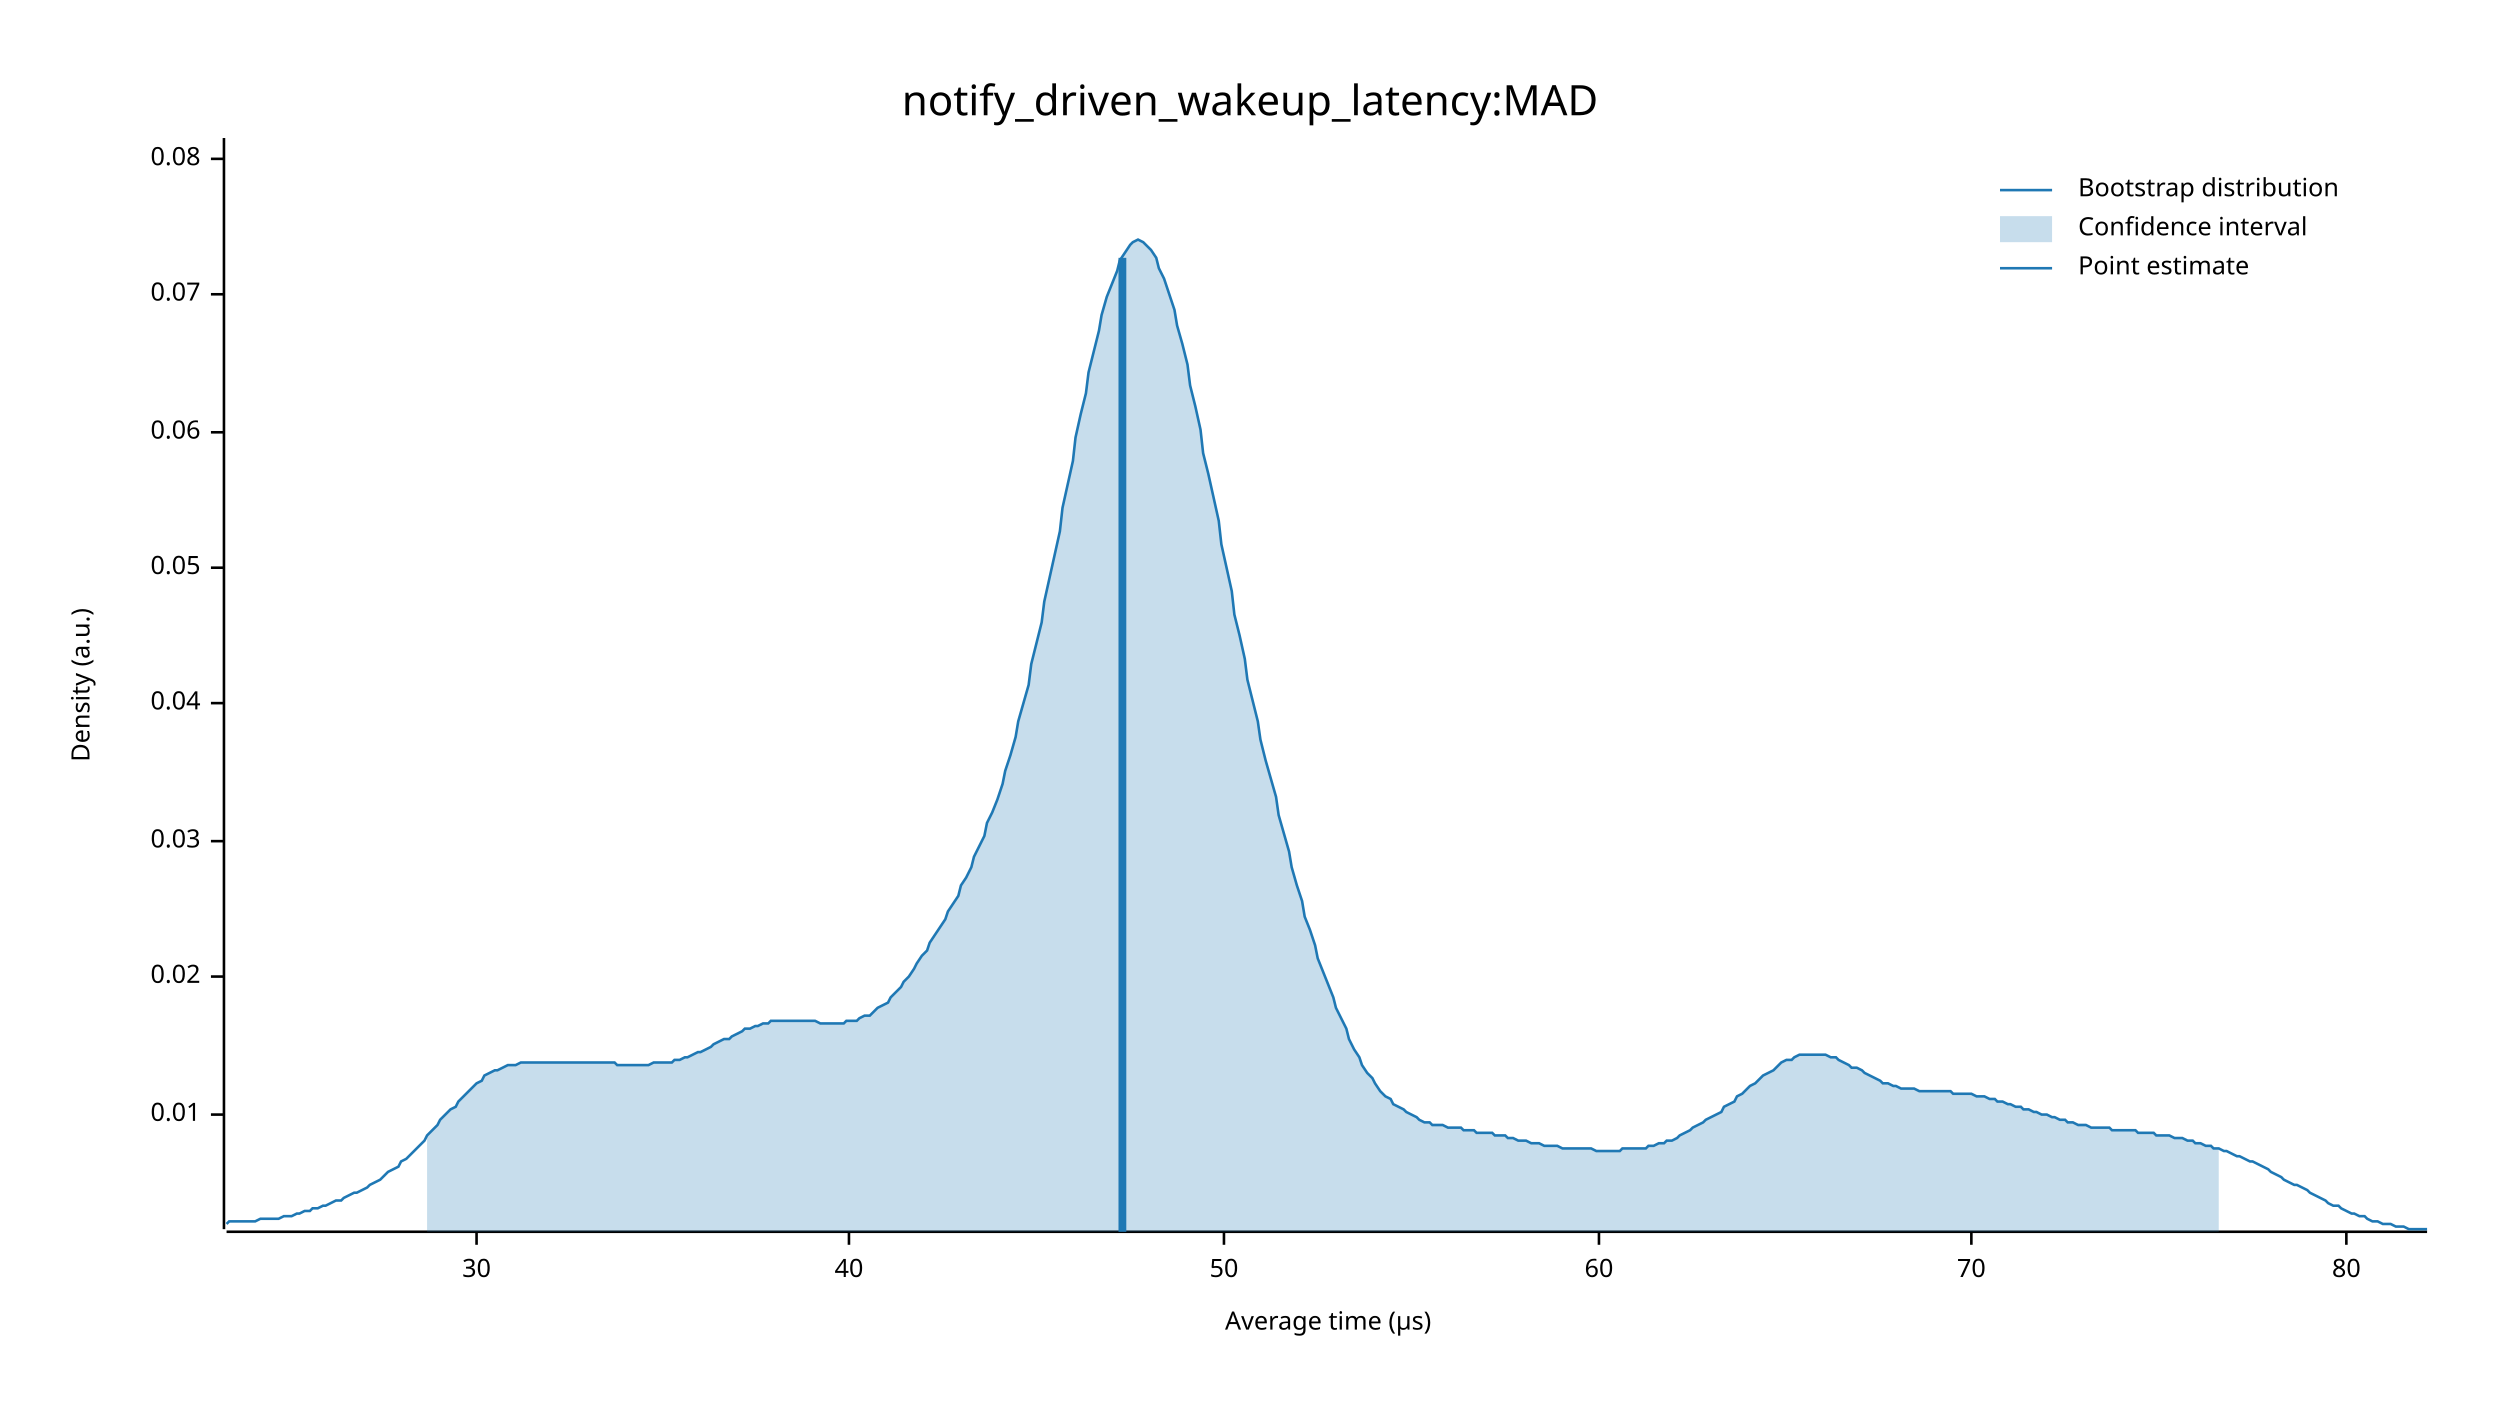
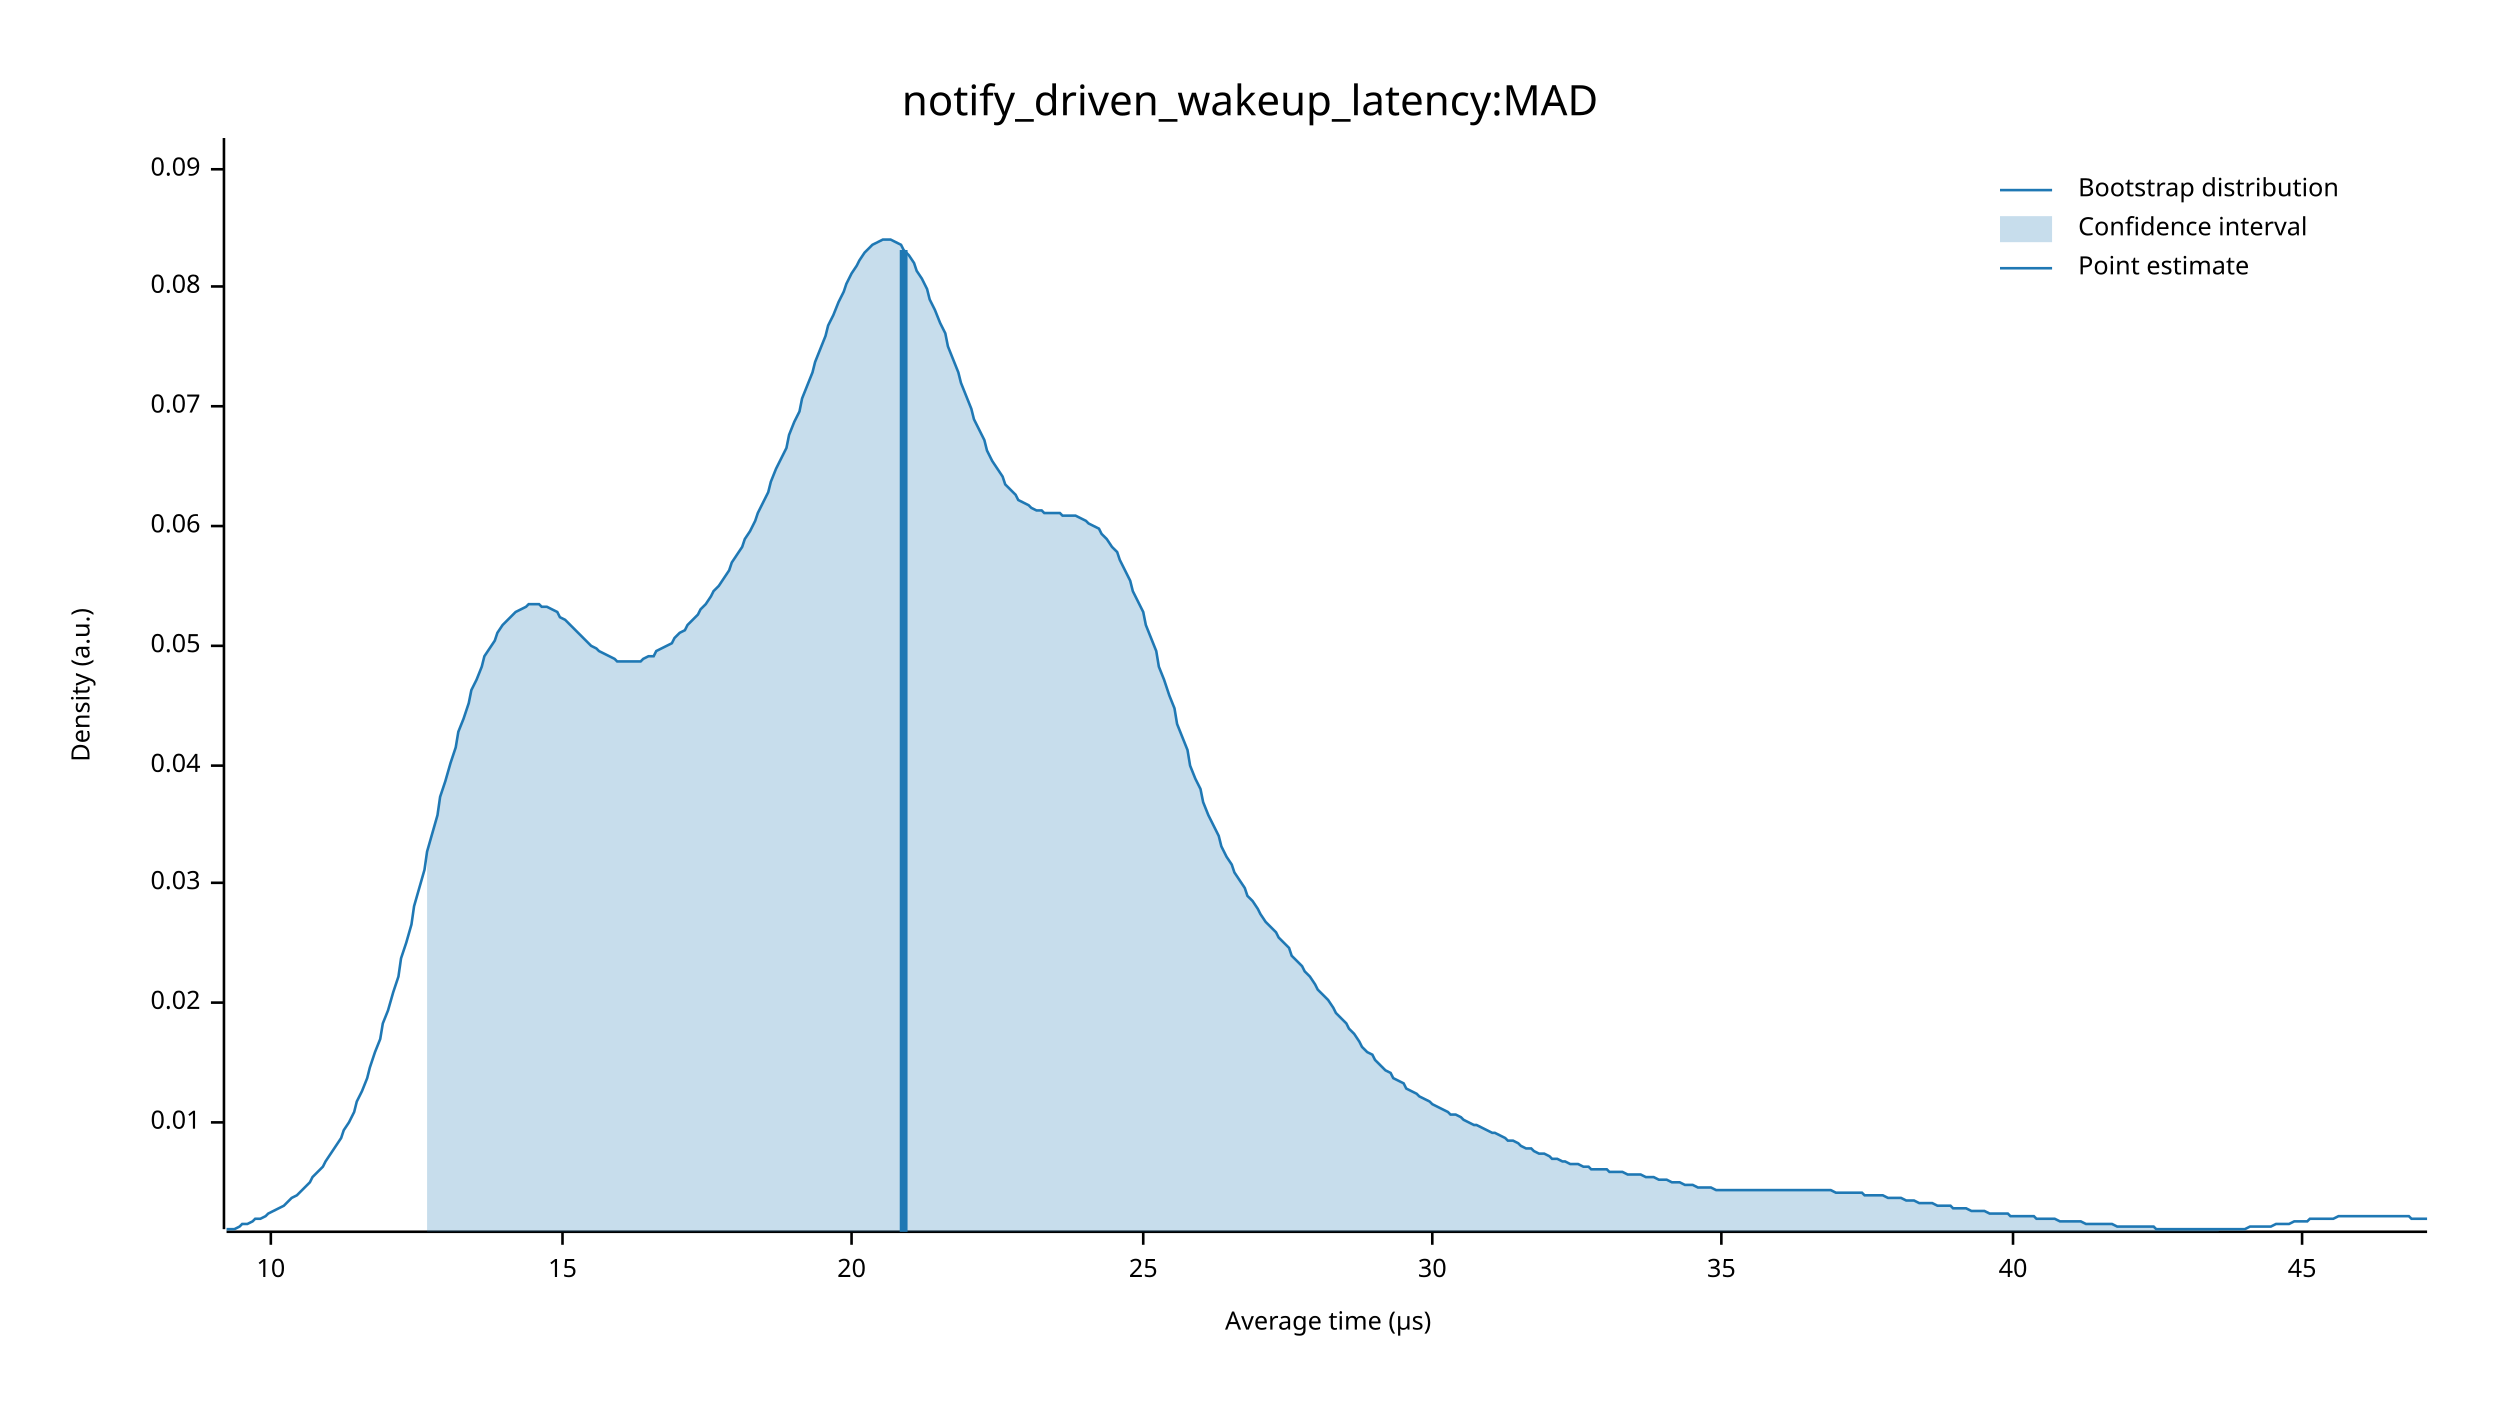
<svg xmlns="http://www.w3.org/2000/svg" width="960" height="540" viewBox="0 0 960 540">
  <text x="480" y="32" dy="0.76em" text-anchor="middle" font-family="sans-serif" font-size="16.129" opacity="1" fill="#000000">
notify_driven_wakeup_latency:MAD
</text>
  <text x="27" y="263" dy="0.76em" text-anchor="middle" font-family="sans-serif" font-size="9.677" opacity="1" fill="#000000" transform="rotate(270, 27, 263)">
Density (a.u.)
</text>
  <text x="510" y="513" dy="-0.5ex" text-anchor="middle" font-family="sans-serif" font-size="9.677" opacity="1" fill="#000000">
Average time (µs)
</text>
  <polyline fill="none" opacity="1" stroke="#000000" stroke-width="1" points="86,53 86,472 " />
-   <text x="77" y="428" dy="0.5ex" text-anchor="end" font-family="sans-serif" font-size="9.677" opacity="1" fill="#000000">
+   <text x="77" y="431" dy="0.5ex" text-anchor="end" font-family="sans-serif" font-size="9.677" opacity="1" fill="#000000">
0.01
</text>
-   <polyline fill="none" opacity="1" stroke="#000000" stroke-width="1" points="81,428 86,428 " />
-   <text x="77" y="375" dy="0.5ex" text-anchor="end" font-family="sans-serif" font-size="9.677" opacity="1" fill="#000000">
+   <polyline fill="none" opacity="1" stroke="#000000" stroke-width="1" points="81,431 86,431 " />
+   <text x="77" y="385" dy="0.5ex" text-anchor="end" font-family="sans-serif" font-size="9.677" opacity="1" fill="#000000">
0.02
</text>
-   <polyline fill="none" opacity="1" stroke="#000000" stroke-width="1" points="81,375 86,375 " />
-   <text x="77" y="323" dy="0.5ex" text-anchor="end" font-family="sans-serif" font-size="9.677" opacity="1" fill="#000000">
+   <polyline fill="none" opacity="1" stroke="#000000" stroke-width="1" points="81,385 86,385 " />
+   <text x="77" y="339" dy="0.5ex" text-anchor="end" font-family="sans-serif" font-size="9.677" opacity="1" fill="#000000">
0.03
</text>
-   <polyline fill="none" opacity="1" stroke="#000000" stroke-width="1" points="81,323 86,323 " />
-   <text x="77" y="270" dy="0.5ex" text-anchor="end" font-family="sans-serif" font-size="9.677" opacity="1" fill="#000000">
+   <polyline fill="none" opacity="1" stroke="#000000" stroke-width="1" points="81,339 86,339 " />
+   <text x="77" y="294" dy="0.5ex" text-anchor="end" font-family="sans-serif" font-size="9.677" opacity="1" fill="#000000">
0.04
</text>
-   <polyline fill="none" opacity="1" stroke="#000000" stroke-width="1" points="81,270 86,270 " />
-   <text x="77" y="218" dy="0.5ex" text-anchor="end" font-family="sans-serif" font-size="9.677" opacity="1" fill="#000000">
+   <polyline fill="none" opacity="1" stroke="#000000" stroke-width="1" points="81,294 86,294 " />
+   <text x="77" y="248" dy="0.5ex" text-anchor="end" font-family="sans-serif" font-size="9.677" opacity="1" fill="#000000">
0.05
</text>
-   <polyline fill="none" opacity="1" stroke="#000000" stroke-width="1" points="81,218 86,218 " />
-   <text x="77" y="166" dy="0.5ex" text-anchor="end" font-family="sans-serif" font-size="9.677" opacity="1" fill="#000000">
+   <polyline fill="none" opacity="1" stroke="#000000" stroke-width="1" points="81,248 86,248 " />
+   <text x="77" y="202" dy="0.5ex" text-anchor="end" font-family="sans-serif" font-size="9.677" opacity="1" fill="#000000">
0.06
</text>
-   <polyline fill="none" opacity="1" stroke="#000000" stroke-width="1" points="81,166 86,166 " />
-   <text x="77" y="113" dy="0.5ex" text-anchor="end" font-family="sans-serif" font-size="9.677" opacity="1" fill="#000000">
+   <polyline fill="none" opacity="1" stroke="#000000" stroke-width="1" points="81,202 86,202 " />
+   <text x="77" y="156" dy="0.5ex" text-anchor="end" font-family="sans-serif" font-size="9.677" opacity="1" fill="#000000">
0.07
</text>
-   <polyline fill="none" opacity="1" stroke="#000000" stroke-width="1" points="81,113 86,113 " />
-   <text x="77" y="61" dy="0.5ex" text-anchor="end" font-family="sans-serif" font-size="9.677" opacity="1" fill="#000000">
+   <polyline fill="none" opacity="1" stroke="#000000" stroke-width="1" points="81,156 86,156 " />
+   <text x="77" y="110" dy="0.5ex" text-anchor="end" font-family="sans-serif" font-size="9.677" opacity="1" fill="#000000">
0.08
</text>
-   <polyline fill="none" opacity="1" stroke="#000000" stroke-width="1" points="81,61 86,61 " />
+   <polyline fill="none" opacity="1" stroke="#000000" stroke-width="1" points="81,110 86,110 " />
+   <text x="77" y="65" dy="0.5ex" text-anchor="end" font-family="sans-serif" font-size="9.677" opacity="1" fill="#000000">
+ 0.09
+ </text>
+   <polyline fill="none" opacity="1" stroke="#000000" stroke-width="1" points="81,65 86,65 " />
  <polyline fill="none" opacity="1" stroke="#000000" stroke-width="1" points="87,473 932,473 " />
-   <text x="183" y="483" dy="0.76em" text-anchor="middle" font-family="sans-serif" font-size="9.677" opacity="1" fill="#000000">
+   <text x="104" y="483" dy="0.76em" text-anchor="middle" font-family="sans-serif" font-size="9.677" opacity="1" fill="#000000">
+ 10
+ </text>
+   <polyline fill="none" opacity="1" stroke="#000000" stroke-width="1" points="104,473 104,478 " />
+   <text x="216" y="483" dy="0.76em" text-anchor="middle" font-family="sans-serif" font-size="9.677" opacity="1" fill="#000000">
+ 15
+ </text>
+   <polyline fill="none" opacity="1" stroke="#000000" stroke-width="1" points="216,473 216,478 " />
+   <text x="327" y="483" dy="0.76em" text-anchor="middle" font-family="sans-serif" font-size="9.677" opacity="1" fill="#000000">
+ 20
+ </text>
+   <polyline fill="none" opacity="1" stroke="#000000" stroke-width="1" points="327,473 327,478 " />
+   <text x="439" y="483" dy="0.76em" text-anchor="middle" font-family="sans-serif" font-size="9.677" opacity="1" fill="#000000">
+ 25
+ </text>
+   <polyline fill="none" opacity="1" stroke="#000000" stroke-width="1" points="439,473 439,478 " />
+   <text x="550" y="483" dy="0.76em" text-anchor="middle" font-family="sans-serif" font-size="9.677" opacity="1" fill="#000000">
30
</text>
-   <polyline fill="none" opacity="1" stroke="#000000" stroke-width="1" points="183,473 183,478 " />
-   <text x="326" y="483" dy="0.76em" text-anchor="middle" font-family="sans-serif" font-size="9.677" opacity="1" fill="#000000">
+   <polyline fill="none" opacity="1" stroke="#000000" stroke-width="1" points="550,473 550,478 " />
+   <text x="661" y="483" dy="0.76em" text-anchor="middle" font-family="sans-serif" font-size="9.677" opacity="1" fill="#000000">
+ 35
+ </text>
+   <polyline fill="none" opacity="1" stroke="#000000" stroke-width="1" points="661,473 661,478 " />
+   <text x="773" y="483" dy="0.76em" text-anchor="middle" font-family="sans-serif" font-size="9.677" opacity="1" fill="#000000">
40
</text>
-   <polyline fill="none" opacity="1" stroke="#000000" stroke-width="1" points="326,473 326,478 " />
-   <text x="470" y="483" dy="0.76em" text-anchor="middle" font-family="sans-serif" font-size="9.677" opacity="1" fill="#000000">
- 50
+   <polyline fill="none" opacity="1" stroke="#000000" stroke-width="1" points="773,473 773,478 " />
+   <text x="884" y="483" dy="0.76em" text-anchor="middle" font-family="sans-serif" font-size="9.677" opacity="1" fill="#000000">
+ 45
</text>
-   <polyline fill="none" opacity="1" stroke="#000000" stroke-width="1" points="470,473 470,478 " />
-   <text x="614" y="483" dy="0.76em" text-anchor="middle" font-family="sans-serif" font-size="9.677" opacity="1" fill="#000000">
- 60
- </text>
-   <polyline fill="none" opacity="1" stroke="#000000" stroke-width="1" points="614,473 614,478 " />
-   <text x="757" y="483" dy="0.76em" text-anchor="middle" font-family="sans-serif" font-size="9.677" opacity="1" fill="#000000">
- 70
- </text>
-   <polyline fill="none" opacity="1" stroke="#000000" stroke-width="1" points="757,473 757,478 " />
-   <text x="901" y="483" dy="0.76em" text-anchor="middle" font-family="sans-serif" font-size="9.677" opacity="1" fill="#000000">
- 80
- </text>
-   <polyline fill="none" opacity="1" stroke="#000000" stroke-width="1" points="901,473 901,478 " />
-   <polyline fill="none" opacity="1" stroke="#1F78B4" stroke-width="1" points="87,470 88,469 90,469 92,469 93,469 95,469 97,469 98,469 100,468 102,468 103,468 105,468 107,468 109,467 110,467 112,467 114,466 115,466 117,465 119,465 120,464 122,464 124,463 125,463 127,462 129,461 131,461 132,460 134,459 136,458 137,458 139,457 141,456 142,455 144,454 146,453 147,452 149,450 151,449 153,448 154,446 156,445 158,443 159,442 161,440 163,438 164,436 166,434 168,432 169,430 171,428 173,426 175,425 176,423 178,421 180,419 181,418 183,416 185,415 186,413 188,412 190,411 191,411 193,410 195,409 197,409 198,409 200,408 202,408 203,408 205,408 207,408 208,408 210,408 212,408 214,408 215,408 217,408 219,408 220,408 222,408 224,408 225,408 227,408 229,408 230,408 232,408 234,408 236,408 237,409 239,409 241,409 242,409 244,409 246,409 247,409 249,409 251,408 252,408 254,408 256,408 258,408 259,407 261,407 263,406 264,406 266,405 268,404 269,404 271,403 273,402 274,401 276,400 278,399 280,399 281,398 283,397 285,396 286,395 288,395 290,394 291,394 293,393 295,393 296,392 298,392 300,392 302,392 303,392 305,392 307,392 308,392 310,392 312,392 313,392 315,393 317,393 318,393 320,393 322,393 324,393 325,392 327,392 329,392 330,391 332,390 334,390 335,389 337,387 339,386 341,385 342,383 344,381 346,379 347,377 349,375 351,372 352,370 354,367 356,365 357,362 359,359 361,356 363,353 364,350 366,347 368,344 369,340 371,337 373,333 374,329 376,325 378,321 379,316 381,312 383,307 385,301 386,296 388,290 390,283 391,277 393,270 395,263 396,255 398,247 400,239 401,231 403,222 405,213 407,204 408,195 410,186 412,177 413,168 415,159 417,151 418,143 420,135 422,127 423,121 425,114 427,109 429,104 430,100 432,97 434,94 435,93 437,92 439,93 440,94 442,96 444,99 445,103 447,107 449,113 451,119 452,125 454,132 456,140 457,148 459,156 461,165 462,174 464,182 466,191 468,200 469,209 471,218 473,227 474,236 476,244 478,253 479,261 481,269 483,277 484,284 486,292 488,299 490,306 491,313 493,320 495,327 496,333 498,340 500,346 501,352 503,357 505,363 506,368 508,373 510,378 512,383 513,387 515,391 517,395 518,399 520,403 522,406 523,409 525,412 527,414 528,416 530,419 532,421 534,422 535,424 537,425 539,426 540,427 542,428 544,429 545,430 547,431 549,431 550,432 552,432 554,432 556,433 557,433 559,433 561,433 562,434 564,434 566,434 567,435 569,435 571,435 573,435 574,436 576,436 578,436 579,437 581,437 583,438 584,438 586,438 588,439 589,439 591,439 593,440 595,440 596,440 598,440 600,441 601,441 603,441 605,441 606,441 608,441 610,441 611,441 613,442 615,442 617,442 618,442 620,442 622,442 623,441 625,441 627,441 628,441 630,441 632,441 633,440 635,440 637,439 639,439 640,438 642,438 644,437 645,436 647,435 649,434 650,433 652,432 654,431 655,430 657,429 659,428 661,427 662,425 664,424 666,423 667,421 669,420 671,418 672,417 674,416 676,414 677,413 679,412 681,411 683,409 684,408 686,407 688,407 689,406 691,405 693,405 694,405 696,405 698,405 700,405 701,405 703,406 705,406 706,407 708,408 710,409 711,410 713,410 715,411 716,412 718,413 720,414 722,415 723,416 725,416 727,417 728,417 730,418 732,418 733,418 735,418 737,419 738,419 740,419 742,419 744,419 745,419 747,419 749,419 750,420 752,420 754,420 755,420 757,420 759,421 760,421 762,421 764,422 766,422 767,423 769,423 771,424 772,424 774,425 776,425 777,426 779,426 781,427 782,427 784,428 786,428 788,429 789,429 791,430 793,430 794,431 796,431 798,432 799,432 801,432 803,433 804,433 806,433 808,433 810,433 811,434 813,434 815,434 816,434 818,434 820,434 821,435 823,435 825,435 827,435 828,436 830,436 832,436 833,436 835,437 837,437 838,437 840,438 842,438 843,439 845,439 847,440 849,440 850,441 852,441 854,442 855,442 857,443 859,444 860,444 862,445 864,446 865,446 867,447 869,448 871,449 872,450 874,451 876,452 877,453 879,454 881,455 882,455 884,456 886,457 887,458 889,459 891,460 893,461 894,462 896,463 898,463 899,464 901,465 903,466 904,466 906,467 908,467 909,468 911,469 913,469 915,470 916,470 918,470 920,471 921,471 923,471 925,472 926,472 928,472 930,472 932,472 " />
-   <polygon opacity="0.25" fill="#1F78B4" points="164,436 166,434 168,432 169,430 171,428 173,426 175,425 176,423 178,421 180,419 181,418 183,416 185,415 186,413 188,412 190,411 191,411 193,410 195,409 197,409 198,409 200,408 202,408 203,408 205,408 207,408 208,408 210,408 212,408 214,408 215,408 217,408 219,408 220,408 222,408 224,408 225,408 227,408 229,408 230,408 232,408 234,408 236,408 237,409 239,409 241,409 242,409 244,409 246,409 247,409 249,409 251,408 252,408 254,408 256,408 258,408 259,407 261,407 263,406 264,406 266,405 268,404 269,404 271,403 273,402 274,401 276,400 278,399 280,399 281,398 283,397 285,396 286,395 288,395 290,394 291,394 293,393 295,393 296,392 298,392 300,392 302,392 303,392 305,392 307,392 308,392 310,392 312,392 313,392 315,393 317,393 318,393 320,393 322,393 324,393 325,392 327,392 329,392 330,391 332,390 334,390 335,389 337,387 339,386 341,385 342,383 344,381 346,379 347,377 349,375 351,372 352,370 354,367 356,365 357,362 359,359 361,356 363,353 364,350 366,347 368,344 369,340 371,337 373,333 374,329 376,325 378,321 379,316 381,312 383,307 385,301 386,296 388,290 390,283 391,277 393,270 395,263 396,255 398,247 400,239 401,231 403,222 405,213 407,204 408,195 410,186 412,177 413,168 415,159 417,151 418,143 420,135 422,127 423,121 425,114 427,109 429,104 430,100 432,97 434,94 435,93 437,92 439,93 440,94 442,96 444,99 445,103 447,107 449,113 451,119 452,125 454,132 456,140 457,148 459,156 461,165 462,174 464,182 466,191 468,200 469,209 471,218 473,227 474,236 476,244 478,253 479,261 481,269 483,277 484,284 486,292 488,299 490,306 491,313 493,320 495,327 496,333 498,340 500,346 501,352 503,357 505,363 506,368 508,373 510,378 512,383 513,387 515,391 517,395 518,399 520,403 522,406 523,409 525,412 527,414 528,416 530,419 532,421 534,422 535,424 537,425 539,426 540,427 542,428 544,429 545,430 547,431 549,431 550,432 552,432 554,432 556,433 557,433 559,433 561,433 562,434 564,434 566,434 567,435 569,435 571,435 573,435 574,436 576,436 578,436 579,437 581,437 583,438 584,438 586,438 588,439 589,439 591,439 593,440 595,440 596,440 598,440 600,441 601,441 603,441 605,441 606,441 608,441 610,441 611,441 613,442 615,442 617,442 618,442 620,442 622,442 623,441 625,441 627,441 628,441 630,441 632,441 633,440 635,440 637,439 639,439 640,438 642,438 644,437 645,436 647,435 649,434 650,433 652,432 654,431 655,430 657,429 659,428 661,427 662,425 664,424 666,423 667,421 669,420 671,418 672,417 674,416 676,414 677,413 679,412 681,411 683,409 684,408 686,407 688,407 689,406 691,405 693,405 694,405 696,405 698,405 700,405 701,405 703,406 705,406 706,407 708,408 710,409 711,410 713,410 715,411 716,412 718,413 720,414 722,415 723,416 725,416 727,417 728,417 730,418 732,418 733,418 735,418 737,419 738,419 740,419 742,419 744,419 745,419 747,419 749,419 750,420 752,420 754,420 755,420 757,420 759,421 760,421 762,421 764,422 766,422 767,423 769,423 771,424 772,424 774,425 776,425 777,426 779,426 781,427 782,427 784,428 786,428 788,429 789,429 791,430 793,430 794,431 796,431 798,432 799,432 801,432 803,433 804,433 806,433 808,433 810,433 811,434 813,434 815,434 816,434 818,434 820,434 821,435 823,435 825,435 827,435 828,436 830,436 832,436 833,436 835,437 837,437 838,437 840,438 842,438 843,439 845,439 847,440 849,440 850,441 852,441 852,473 164,473 " />
-   <polyline fill="none" opacity="1" stroke="#1F78B4" stroke-width="3" points="431,473 431,99 " />
+   <polyline fill="none" opacity="1" stroke="#000000" stroke-width="1" points="884,473 884,478 " />
+   <polyline fill="none" opacity="1" stroke="#1F78B4" stroke-width="1" points="87,472 88,472 90,472 92,471 93,470 95,470 97,469 98,468 100,468 102,467 103,466 105,465 107,464 109,463 110,462 112,460 114,459 115,458 117,456 119,454 120,452 122,450 124,448 125,446 127,443 129,440 131,437 132,434 134,431 136,427 137,423 139,419 141,414 142,410 144,404 146,399 147,393 149,388 151,381 153,375 154,368 156,362 158,355 159,348 161,341 163,334 164,327 166,320 168,313 169,306 171,300 173,293 175,287 176,281 178,276 180,270 181,265 183,261 185,256 186,252 188,249 190,246 191,243 193,240 195,238 197,236 198,235 200,234 202,233 203,232 205,232 207,232 208,233 210,233 212,234 214,235 215,237 217,238 219,240 220,241 222,243 224,245 225,246 227,248 229,249 230,250 232,251 234,252 236,253 237,254 239,254 241,254 242,254 244,254 246,254 247,253 249,252 251,252 252,250 254,249 256,248 258,247 259,245 261,243 263,242 264,240 266,238 268,236 269,234 271,232 273,229 274,227 276,225 278,222 280,219 281,216 283,213 285,210 286,207 288,204 290,200 291,197 293,193 295,189 296,185 298,180 300,176 302,172 303,167 305,162 307,158 308,153 310,148 312,143 313,139 315,134 317,129 318,125 320,121 322,116 324,112 325,109 327,105 329,102 330,100 332,97 334,95 335,94 337,93 339,92 341,92 342,92 344,93 346,94 347,96 349,98 351,101 352,104 354,107 356,111 357,115 359,119 361,124 363,128 364,133 366,138 368,143 369,147 371,152 373,157 374,161 376,165 378,169 379,173 381,177 383,180 385,183 386,186 388,188 390,190 391,192 393,193 395,194 396,195 398,196 400,196 401,197 403,197 405,197 407,197 408,198 410,198 412,198 413,198 415,199 417,200 418,201 420,202 422,203 423,205 425,207 427,210 429,212 430,215 432,219 434,223 435,227 437,231 439,235 440,240 442,245 444,250 445,256 447,261 449,267 451,272 452,278 454,283 456,288 457,294 459,299 461,303 462,308 464,313 466,317 468,321 469,325 471,329 473,332 474,335 476,338 478,341 479,344 481,346 483,349 484,351 486,354 488,356 490,358 491,360 493,362 495,364 496,367 498,369 500,371 501,373 503,375 505,378 506,380 508,382 510,384 512,387 513,389 515,391 517,393 518,395 520,397 522,400 523,402 525,404 527,405 528,407 530,409 532,411 534,412 535,414 537,415 539,416 540,418 542,419 544,420 545,421 547,422 549,423 550,424 552,425 554,426 556,427 557,428 559,428 561,429 562,430 564,431 566,432 567,432 569,433 571,434 573,435 574,435 576,436 578,437 579,438 581,438 583,439 584,440 586,441 588,441 589,442 591,443 593,443 595,444 596,445 598,445 600,446 601,446 603,447 605,447 606,447 608,448 610,448 611,449 613,449 615,449 617,449 618,450 620,450 622,450 623,450 625,451 627,451 628,451 630,451 632,452 633,452 635,452 637,453 639,453 640,453 642,454 644,454 645,454 647,455 649,455 650,455 652,456 654,456 655,456 657,456 659,457 661,457 662,457 664,457 666,457 667,457 669,457 671,457 672,457 674,457 676,457 677,457 679,457 681,457 683,457 684,457 686,457 688,457 689,457 691,457 693,457 694,457 696,457 698,457 700,457 701,457 703,457 705,458 706,458 708,458 710,458 711,458 713,458 715,458 716,459 718,459 720,459 722,459 723,459 725,460 727,460 728,460 730,460 732,461 733,461 735,461 737,462 738,462 740,462 742,462 744,463 745,463 747,463 749,463 750,464 752,464 754,464 755,464 757,465 759,465 760,465 762,465 764,466 766,466 767,466 769,466 771,466 772,467 774,467 776,467 777,467 779,467 781,467 782,468 784,468 786,468 788,468 789,468 791,469 793,469 794,469 796,469 798,469 799,469 801,470 803,470 804,470 806,470 808,470 810,470 811,470 813,471 815,471 816,471 818,471 820,471 821,471 823,471 825,471 827,471 828,472 830,472 832,472 833,472 835,472 837,472 838,472 840,472 842,472 843,472 845,472 847,472 849,472 850,472 852,472 854,472 855,472 857,472 859,472 860,472 862,472 864,471 865,471 867,471 869,471 871,471 872,471 874,470 876,470 877,470 879,470 881,469 882,469 884,469 886,469 887,468 889,468 891,468 893,468 894,468 896,468 898,467 899,467 901,467 903,467 904,467 906,467 908,467 909,467 911,467 913,467 915,467 916,467 918,467 920,467 921,467 923,467 925,467 926,468 928,468 930,468 932,468 " />
+   <polygon opacity="0.25" fill="#1F78B4" points="164,327 166,320 168,313 169,306 171,300 173,293 175,287 176,281 178,276 180,270 181,265 183,261 185,256 186,252 188,249 190,246 191,243 193,240 195,238 197,236 198,235 200,234 202,233 203,232 205,232 207,232 208,233 210,233 212,234 214,235 215,237 217,238 219,240 220,241 222,243 224,245 225,246 227,248 229,249 230,250 232,251 234,252 236,253 237,254 239,254 241,254 242,254 244,254 246,254 247,253 249,252 251,252 252,250 254,249 256,248 258,247 259,245 261,243 263,242 264,240 266,238 268,236 269,234 271,232 273,229 274,227 276,225 278,222 280,219 281,216 283,213 285,210 286,207 288,204 290,200 291,197 293,193 295,189 296,185 298,180 300,176 302,172 303,167 305,162 307,158 308,153 310,148 312,143 313,139 315,134 317,129 318,125 320,121 322,116 324,112 325,109 327,105 329,102 330,100 332,97 334,95 335,94 337,93 339,92 341,92 342,92 344,93 346,94 347,96 349,98 351,101 352,104 354,107 356,111 357,115 359,119 361,124 363,128 364,133 366,138 368,143 369,147 371,152 373,157 374,161 376,165 378,169 379,173 381,177 383,180 385,183 386,186 388,188 390,190 391,192 393,193 395,194 396,195 398,196 400,196 401,197 403,197 405,197 407,197 408,198 410,198 412,198 413,198 415,199 417,200 418,201 420,202 422,203 423,205 425,207 427,210 429,212 430,215 432,219 434,223 435,227 437,231 439,235 440,240 442,245 444,250 445,256 447,261 449,267 451,272 452,278 454,283 456,288 457,294 459,299 461,303 462,308 464,313 466,317 468,321 469,325 471,329 473,332 474,335 476,338 478,341 479,344 481,346 483,349 484,351 486,354 488,356 490,358 491,360 493,362 495,364 496,367 498,369 500,371 501,373 503,375 505,378 506,380 508,382 510,384 512,387 513,389 515,391 517,393 518,395 520,397 522,400 523,402 525,404 527,405 528,407 530,409 532,411 534,412 535,414 537,415 539,416 540,418 542,419 544,420 545,421 547,422 549,423 550,424 552,425 554,426 556,427 557,428 559,428 561,429 562,430 564,431 566,432 567,432 569,433 571,434 573,435 574,435 576,436 578,437 579,438 581,438 583,439 584,440 586,441 588,441 589,442 591,443 593,443 595,444 596,445 598,445 600,446 601,446 603,447 605,447 606,447 608,448 610,448 611,449 613,449 615,449 617,449 618,450 620,450 622,450 623,450 625,451 627,451 628,451 630,451 632,452 633,452 635,452 637,453 639,453 640,453 642,454 644,454 645,454 647,455 649,455 650,455 652,456 654,456 655,456 657,456 659,457 661,457 662,457 664,457 666,457 667,457 669,457 671,457 672,457 674,457 676,457 677,457 679,457 681,457 683,457 684,457 686,457 688,457 689,457 691,457 693,457 694,457 696,457 698,457 700,457 701,457 703,457 705,458 706,458 708,458 710,458 711,458 713,458 715,458 716,459 718,459 720,459 722,459 723,459 725,460 727,460 728,460 730,460 732,461 733,461 735,461 737,462 738,462 740,462 742,462 744,463 745,463 747,463 749,463 750,464 752,464 754,464 755,464 757,465 759,465 760,465 762,465 764,466 766,466 767,466 769,466 771,466 772,467 774,467 776,467 777,467 779,467 781,467 782,468 784,468 786,468 788,468 789,468 791,469 793,469 794,469 796,469 798,469 799,469 801,470 803,470 804,470 806,470 808,470 810,470 811,470 813,471 815,471 816,471 818,471 820,471 821,471 823,471 825,471 827,471 828,472 830,472 832,472 833,472 835,472 837,472 838,472 840,472 842,472 843,472 845,472 847,472 849,472 850,472 852,472 852,473 164,473 " />
+   <polyline fill="none" opacity="1" stroke="#1F78B4" stroke-width="3" points="347,473 347,96 " />
  <text x="798" y="68" dy="0.76em" text-anchor="start" font-family="sans-serif" font-size="9.677" opacity="1" fill="#000000">
Bootstrap distribution
</text>
  <text x="798" y="83" dy="0.76em" text-anchor="start" font-family="sans-serif" font-size="9.677" opacity="1" fill="#000000">
Confidence interval
</text>
  <text x="798" y="98" dy="0.76em" text-anchor="start" font-family="sans-serif" font-size="9.677" opacity="1" fill="#000000">
Point estimate
</text>
  <polyline fill="none" opacity="1" stroke="#1F78B4" stroke-width="1" points="768,73 788,73 " />
  <rect x="768" y="83" width="20" height="10" opacity="0.25" fill="#1F78B4" stroke="none" />
  <polyline fill="none" opacity="1" stroke="#1F78B4" stroke-width="1" points="768,103 788,103 " />
</svg>
